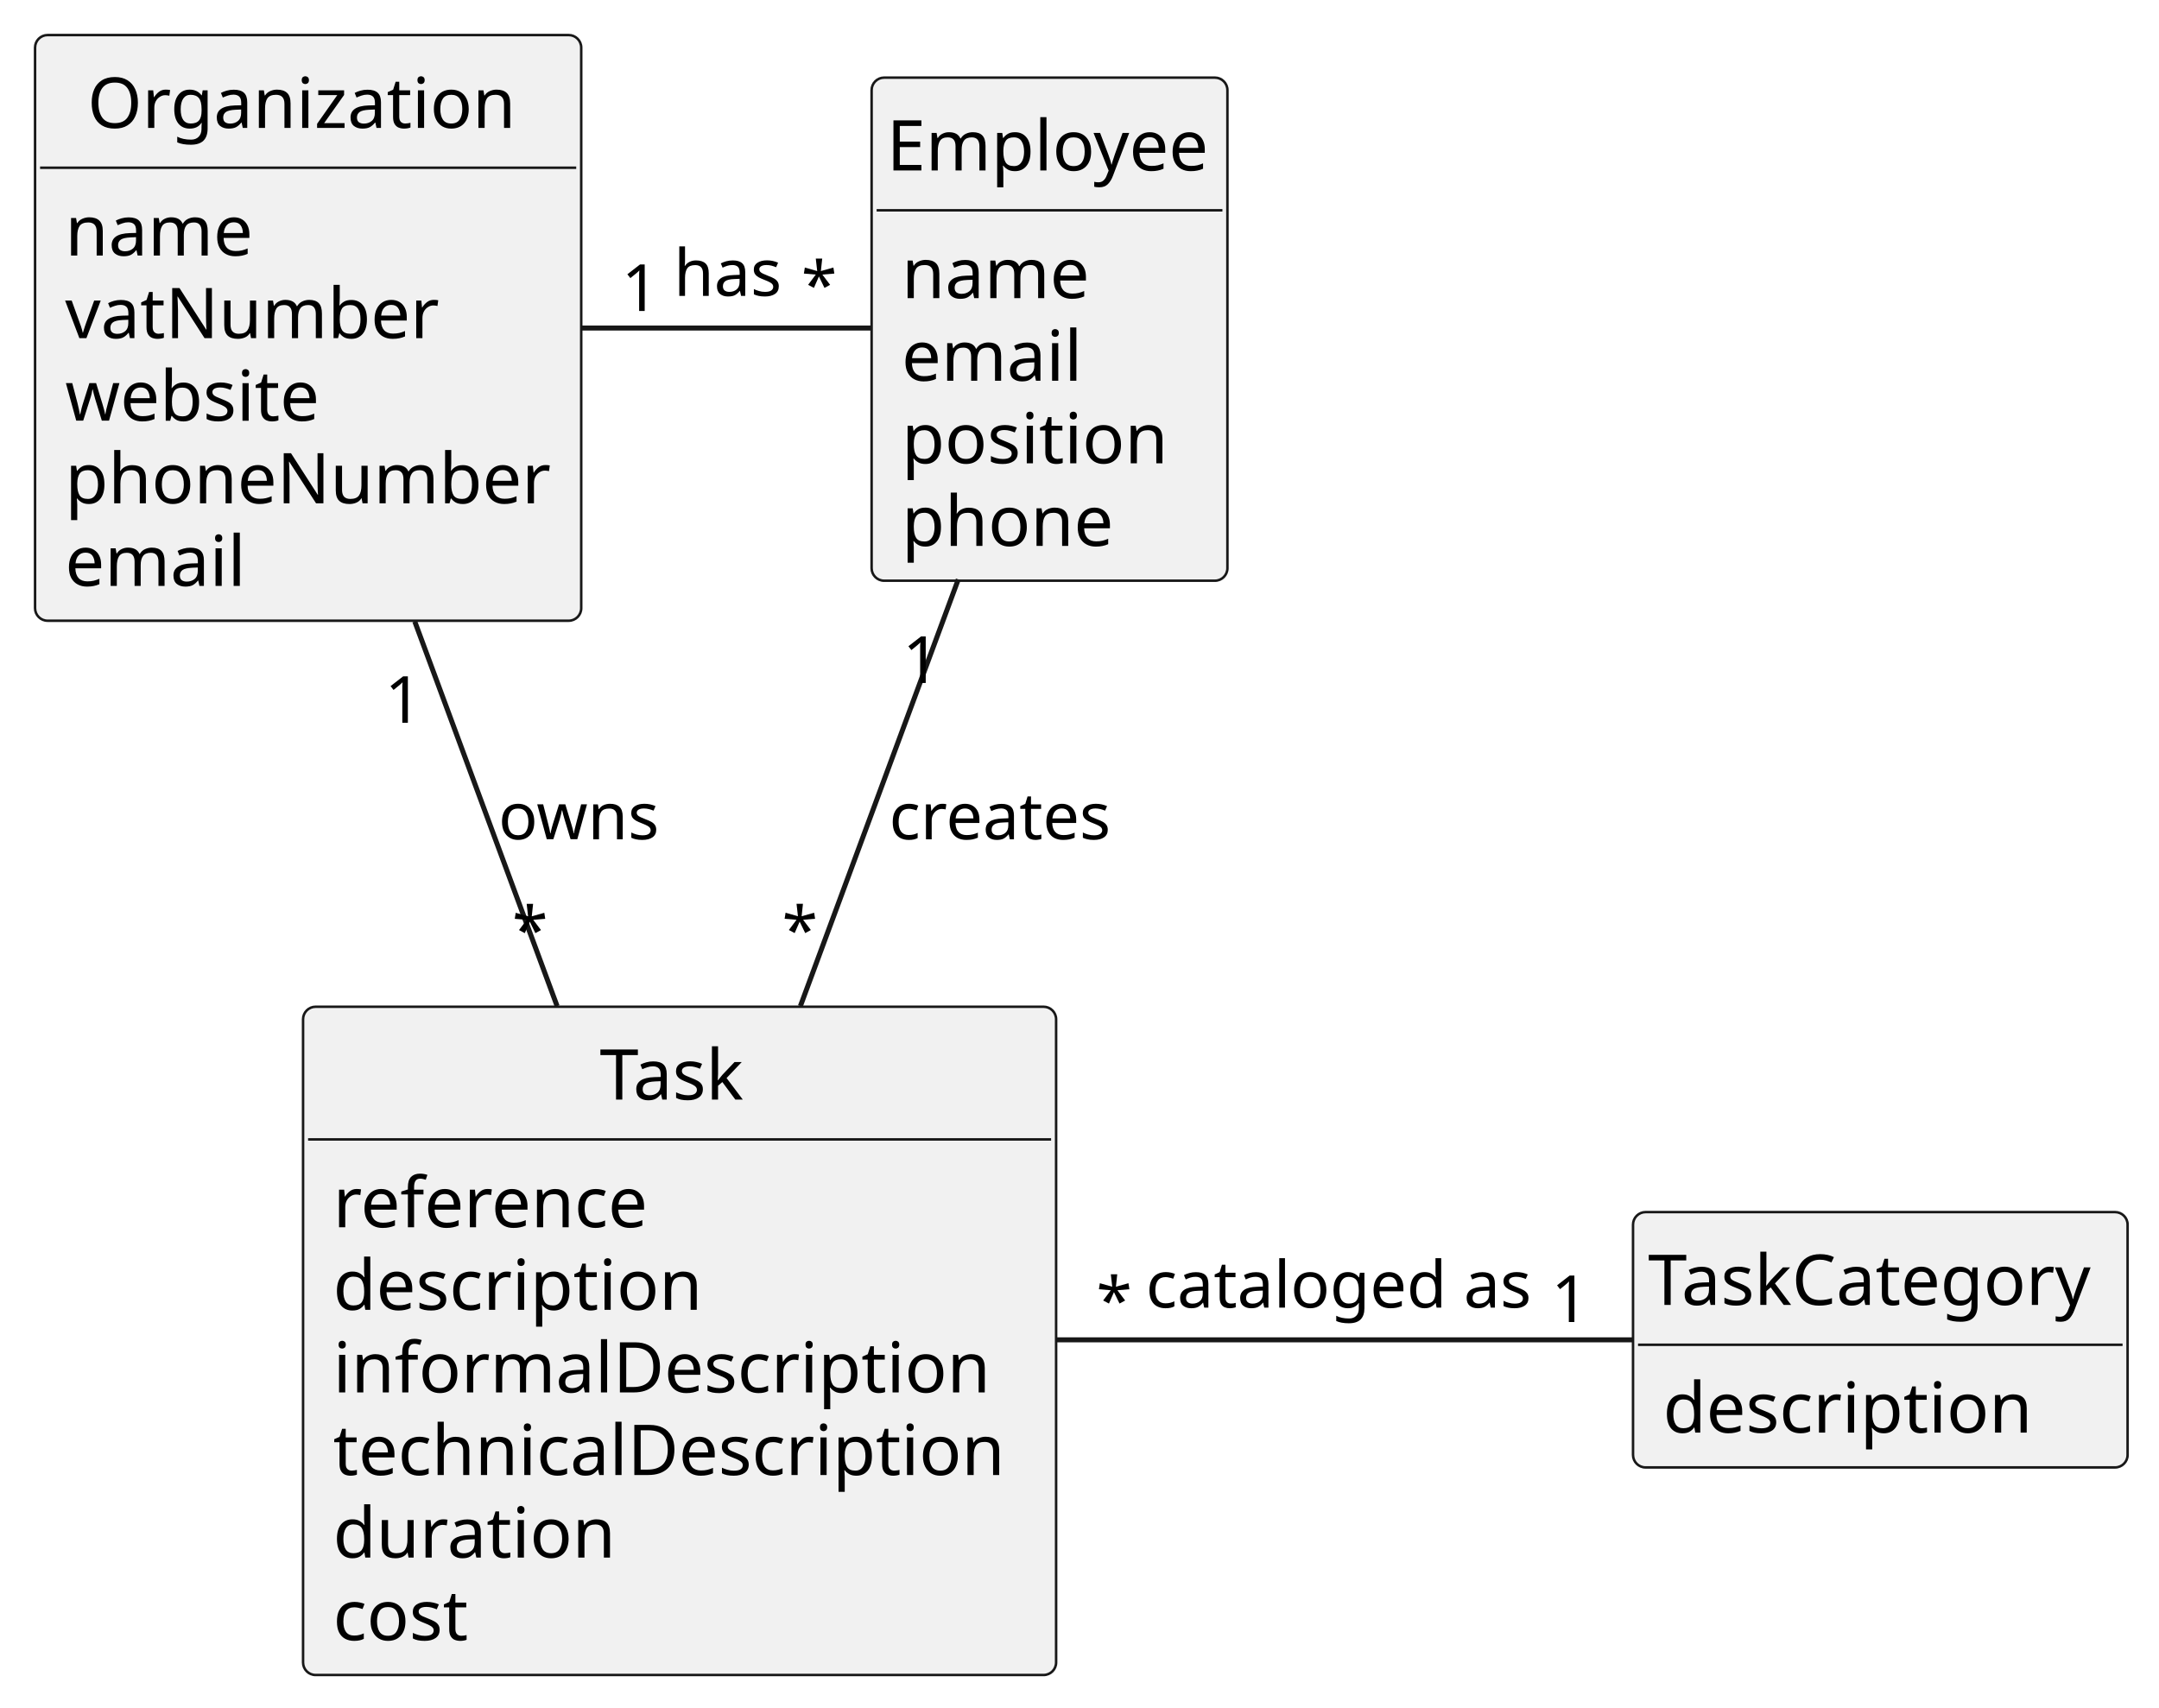
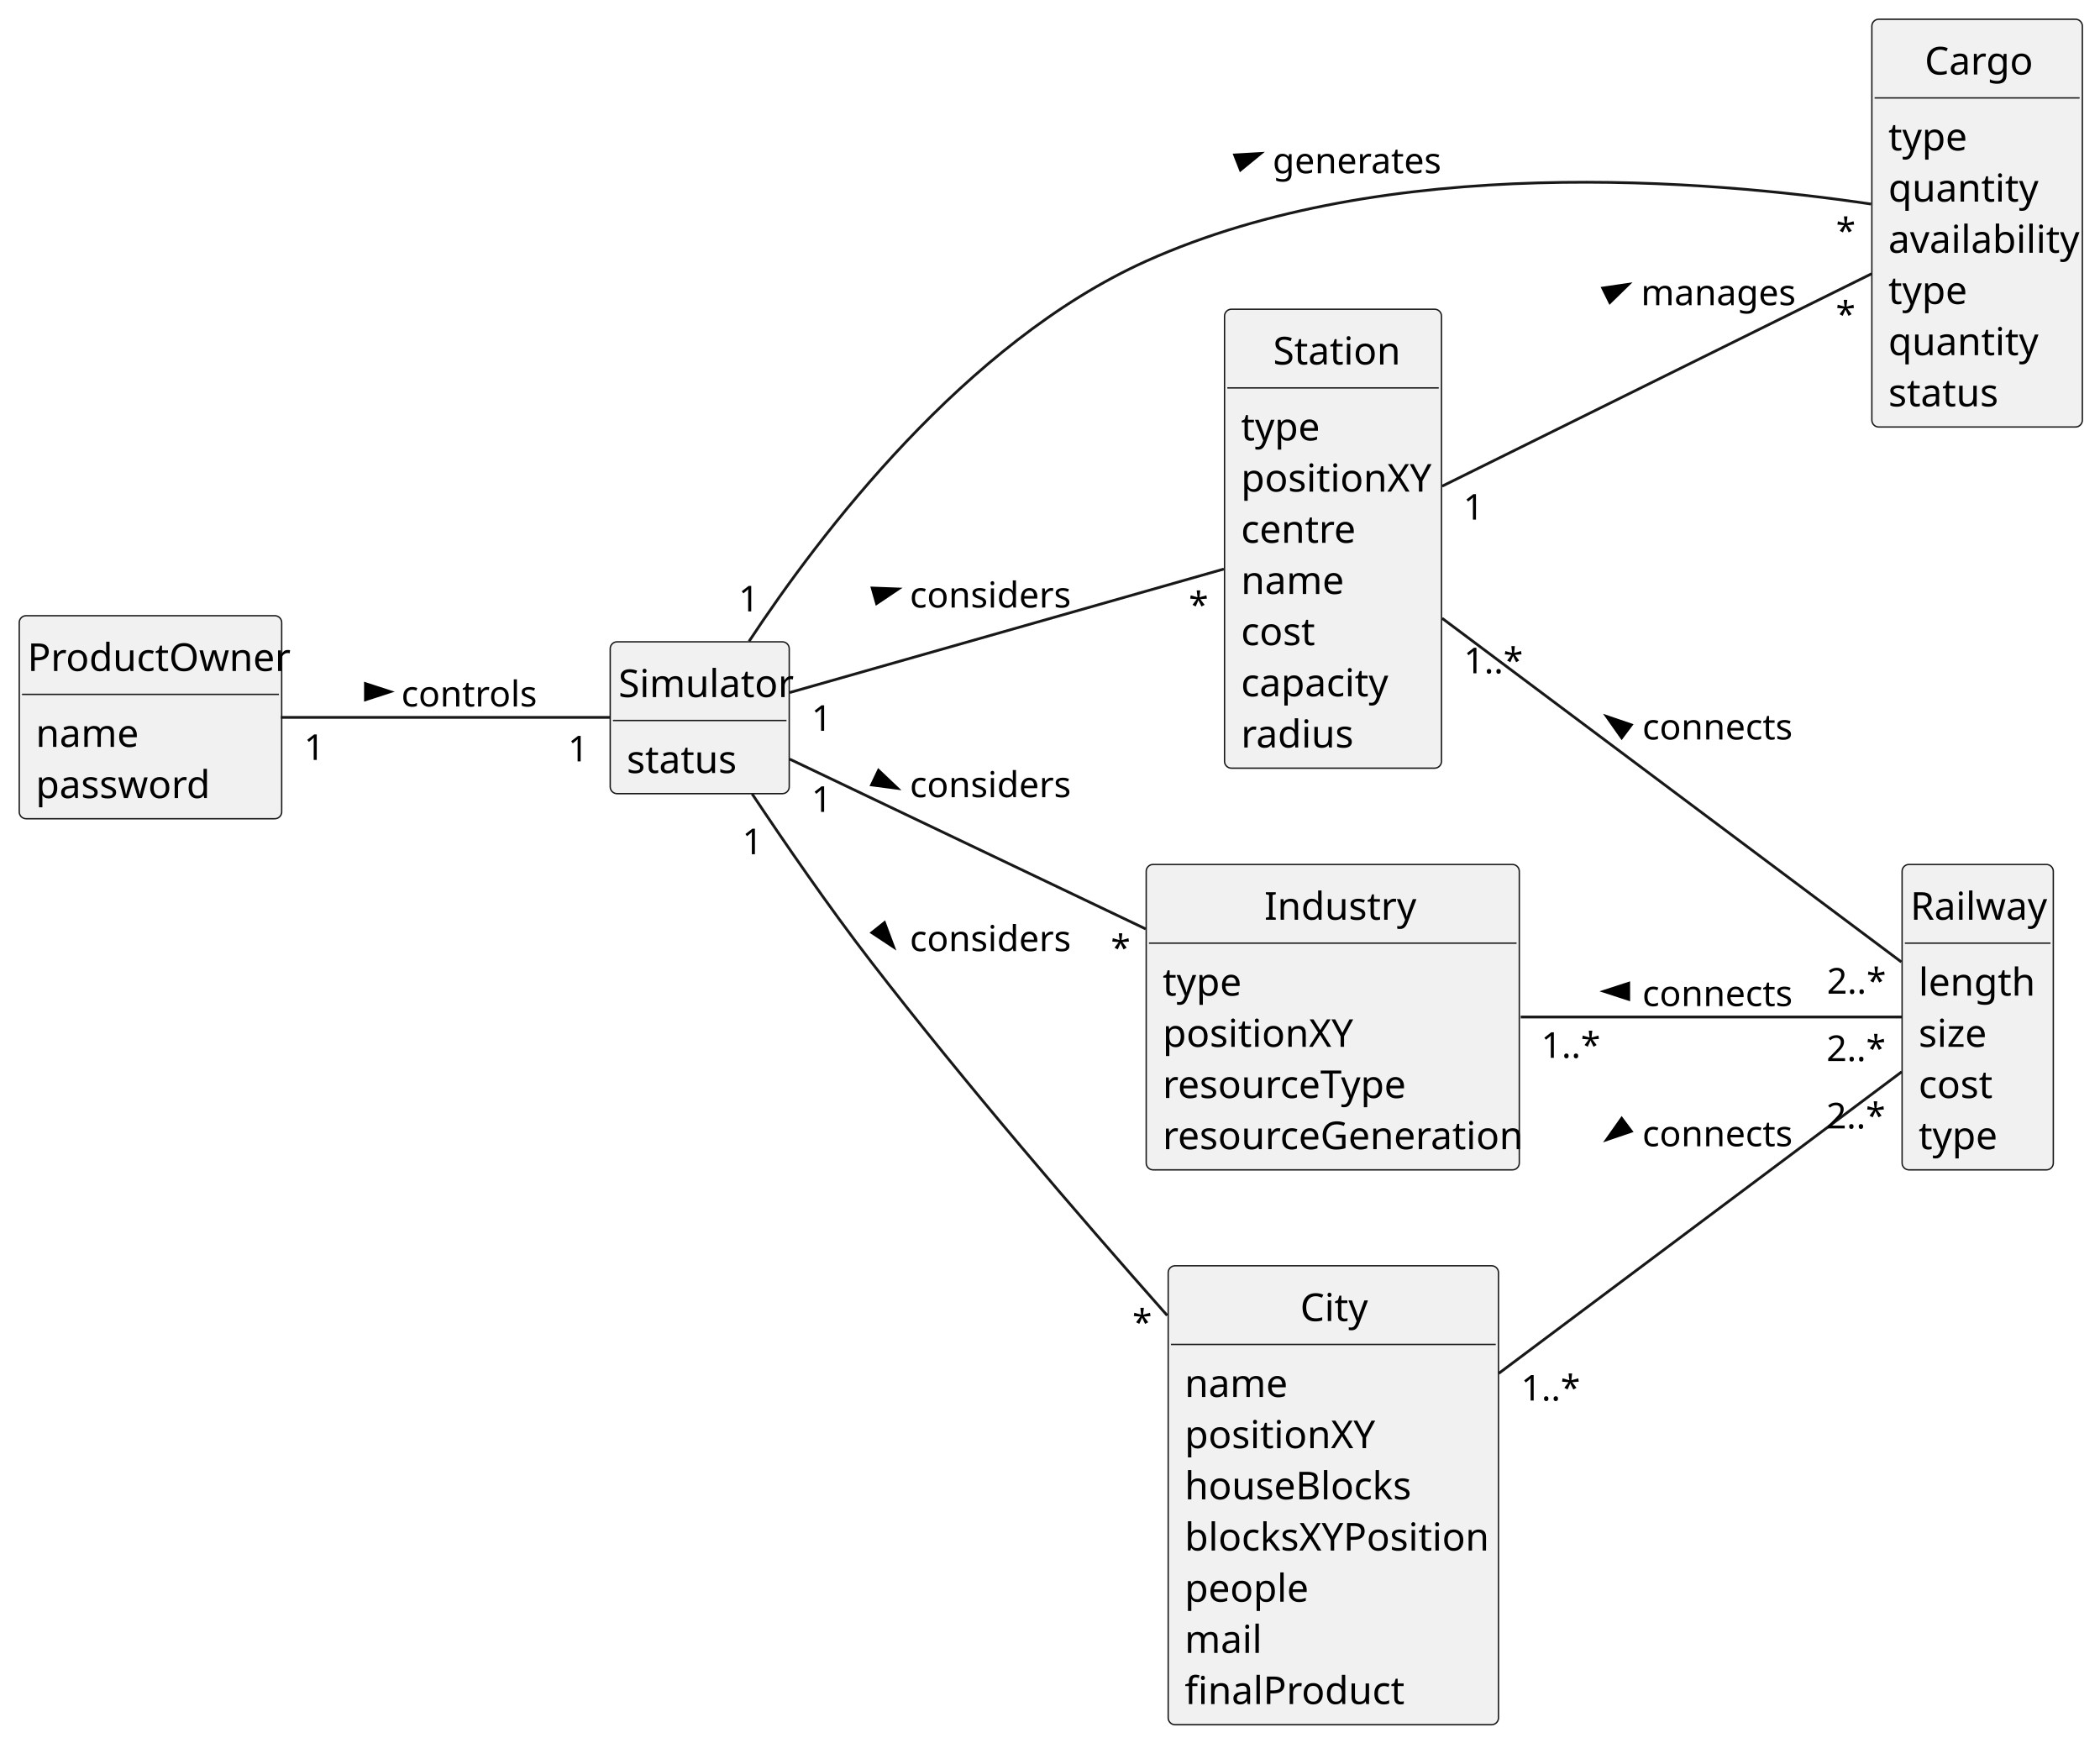
- <svg xmlns="http://www.w3.org/2000/svg" contentStyleType="text/css" height="341px" preserveAspectRatio="none" style="width:431px;height:341px;background:#FFFFFF;" version="1.1" viewBox="0 0 431 341" width="431px" zoomAndPan="magnify">
+ <svg xmlns="http://www.w3.org/2000/svg" contentStyleType="text/css" height="634px" preserveAspectRatio="none" style="width:764px;height:634px;background:#FFFFFF;" version="1.1" viewBox="0 0 764 634" width="764px" zoomAndPan="magnify">
  <defs />
  <g>
-     <g id="elem_Organization">
-       <rect codeLine="14" fill="#F1F1F1" height="116.93" id="Organization" rx="2.5" ry="2.5" style="stroke:#181818;stroke-width:0.5;" width="109.029" x="7" y="7" />
-       <text fill="#000000" font-family="sans-serif" font-size="14" lengthAdjust="spacing" textLength="88.129" x="17.45" y="25.535">Organization</text>
-       <line style="stroke:#181818;stroke-width:0.5;" x1="8" x2="115.029" y1="33.488" y2="33.488" />
-       <text fill="#000000" font-family="sans-serif" font-size="14" lengthAdjust="spacing" textLength="37.29" x="13" y="51.023">name</text>
-       <text fill="#000000" font-family="sans-serif" font-size="14" lengthAdjust="spacing" textLength="74.655" x="13" y="67.512">vatNumber</text>
-       <text fill="#000000" font-family="sans-serif" font-size="14" lengthAdjust="spacing" textLength="51.618" x="13" y="84">website</text>
-       <text fill="#000000" font-family="sans-serif" font-size="14" lengthAdjust="spacing" textLength="97.029" x="13" y="100.488">phoneNumber</text>
-       <text fill="#000000" font-family="sans-serif" font-size="14" lengthAdjust="spacing" textLength="36.695" x="13" y="116.977">email</text>
+     <g id="elem_ProductOwner">
+       <rect codeLine="12" fill="#F1F1F1" height="73.863" id="ProductOwner" rx="2.5" ry="2.5" style="stroke:#181818;stroke-width:0.5;" width="95.482" x="7" y="224" />
+       <text fill="#000000" font-family="sans-serif" font-size="14" lengthAdjust="spacing" textLength="89.482" x="10" y="244.107">ProductOwner</text>
+       <line style="stroke:#181818;stroke-width:0.5;" x1="8" x2="101.482" y1="252.621" y2="252.621" />
+       <text fill="#000000" font-family="sans-serif" font-size="14" lengthAdjust="spacing" textLength="35.02" x="13" y="271.728">name</text>
+       <text fill="#000000" font-family="sans-serif" font-size="14" lengthAdjust="spacing" textLength="59.917" x="13" y="290.35">password</text>
    </g>
-     <g id="elem_Task">
-       <rect codeLine="22" fill="#F1F1F1" height="133.418" id="Task" rx="2.5" ry="2.5" style="stroke:#181818;stroke-width:0.5;" width="150.332" x="60.5" y="201" />
-       <text fill="#000000" font-family="sans-serif" font-size="14" lengthAdjust="spacing" textLength="31.903" x="119.714" y="219.535">Task</text>
-       <line style="stroke:#181818;stroke-width:0.5;" x1="61.5" x2="209.832" y1="227.488" y2="227.488" />
-       <text fill="#000000" font-family="sans-serif" font-size="14" lengthAdjust="spacing" textLength="63.663" x="66.5" y="245.023">reference</text>
-       <text fill="#000000" font-family="sans-serif" font-size="14" lengthAdjust="spacing" textLength="76.077" x="66.5" y="261.512">description</text>
-       <text fill="#000000" font-family="sans-serif" font-size="14" lengthAdjust="spacing" textLength="134.811" x="66.5" y="278">informalDescription</text>
-       <text fill="#000000" font-family="sans-serif" font-size="14" lengthAdjust="spacing" textLength="138.332" x="66.5" y="294.488">technicalDescription</text>
-       <text fill="#000000" font-family="sans-serif" font-size="14" lengthAdjust="spacing" textLength="57.531" x="66.5" y="310.977">duration</text>
-       <text fill="#000000" font-family="sans-serif" font-size="14" lengthAdjust="spacing" textLength="28.144" x="66.5" y="327.465">cost</text>
+     <g id="elem_Cargo">
+       <rect codeLine="40" fill="#F1F1F1" height="148.348" id="Cargo" rx="2.5" ry="2.5" style="stroke:#181818;stroke-width:0.5;" width="76.586" x="681" y="7" />
+       <text fill="#000000" font-family="sans-serif" font-size="14" lengthAdjust="spacing" textLength="38.131" x="700.227" y="27.107">Cargo</text>
+       <line style="stroke:#181818;stroke-width:0.5;" x1="682" x2="756.586" y1="35.621" y2="35.621" />
+       <text fill="#000000" font-family="sans-serif" font-size="14" lengthAdjust="spacing" textLength="26.462" x="687" y="54.728">type</text>
+       <text fill="#000000" font-family="sans-serif" font-size="14" lengthAdjust="spacing" textLength="49.034" x="687" y="73.35">quantity</text>
+       <text fill="#000000" font-family="sans-serif" font-size="14" lengthAdjust="spacing" textLength="64.586" x="687" y="91.971">availability</text>
+       <text fill="#000000" font-family="sans-serif" font-size="14" lengthAdjust="spacing" textLength="26.462" x="687" y="110.592">type</text>
+       <text fill="#000000" font-family="sans-serif" font-size="14" lengthAdjust="spacing" textLength="49.034" x="687" y="129.213">quantity</text>
+       <text fill="#000000" font-family="sans-serif" font-size="14" lengthAdjust="spacing" textLength="37.352" x="687" y="147.834">status</text>
    </g>
-     <g id="elem_TaskCategory">
-       <rect codeLine="31" fill="#F1F1F1" height="50.977" id="TaskCategory" rx="2.5" ry="2.5" style="stroke:#181818;stroke-width:0.5;" width="98.73" x="326" y="242" />
-       <text fill="#000000" font-family="sans-serif" font-size="14" lengthAdjust="spacing" textLength="92.73" x="329" y="260.535">TaskCategory</text>
-       <line style="stroke:#181818;stroke-width:0.5;" x1="327" x2="423.729" y1="268.488" y2="268.488" />
-       <text fill="#000000" font-family="sans-serif" font-size="14" lengthAdjust="spacing" textLength="76.077" x="332" y="286.023">description</text>
+     <g id="elem_Industry">
+       <rect codeLine="23" fill="#F1F1F1" height="111.106" id="Industry" rx="2.5" ry="2.5" style="stroke:#181818;stroke-width:0.5;" width="135.737" x="417" y="314.5" />
+       <text fill="#000000" font-family="sans-serif" font-size="14" lengthAdjust="spacing" textLength="49.8" x="459.969" y="334.607">Industry</text>
+       <line style="stroke:#181818;stroke-width:0.5;" x1="418" x2="551.737" y1="343.121" y2="343.121" />
+       <text fill="#000000" font-family="sans-serif" font-size="14" lengthAdjust="spacing" textLength="26.462" x="423" y="362.228">type</text>
+       <text fill="#000000" font-family="sans-serif" font-size="14" lengthAdjust="spacing" textLength="66.931" x="423" y="380.85">positionXY</text>
+       <text fill="#000000" font-family="sans-serif" font-size="14" lengthAdjust="spacing" textLength="85.593" x="423" y="399.471">resourceType</text>
+       <text fill="#000000" font-family="sans-serif" font-size="14" lengthAdjust="spacing" textLength="123.737" x="423" y="418.092">resourceGeneration</text>
    </g>
-     <g id="elem_Employee">
-       <rect codeLine="35" fill="#F1F1F1" height="100.441" id="Employee" rx="2.5" ry="2.5" style="stroke:#181818;stroke-width:0.5;" width="71.03" x="174" y="15.5" />
-       <text fill="#000000" font-family="sans-serif" font-size="14" lengthAdjust="spacing" textLength="65.03" x="177" y="34.035">Employee</text>
-       <line style="stroke:#181818;stroke-width:0.5;" x1="175" x2="244.03" y1="41.988" y2="41.988" />
-       <text fill="#000000" font-family="sans-serif" font-size="14" lengthAdjust="spacing" textLength="37.29" x="180" y="59.523">name</text>
-       <text fill="#000000" font-family="sans-serif" font-size="14" lengthAdjust="spacing" textLength="36.695" x="180" y="76.012">email</text>
-       <text fill="#000000" font-family="sans-serif" font-size="14" lengthAdjust="spacing" textLength="55.166" x="180" y="92.5">position</text>
-       <text fill="#000000" font-family="sans-serif" font-size="14" lengthAdjust="spacing" textLength="42.588" x="180" y="108.988">phone</text>
+     <g id="elem_Station">
+       <rect codeLine="30" fill="#F1F1F1" height="166.969" id="Station" rx="2.5" ry="2.5" style="stroke:#181818;stroke-width:0.5;" width="78.931" x="445.5" y="112.5" />
+       <text fill="#000000" font-family="sans-serif" font-size="14" lengthAdjust="spacing" textLength="43.586" x="463.172" y="132.607">Station</text>
+       <line style="stroke:#181818;stroke-width:0.5;" x1="446.5" x2="523.431" y1="141.121" y2="141.121" />
+       <text fill="#000000" font-family="sans-serif" font-size="14" lengthAdjust="spacing" textLength="26.462" x="451.5" y="160.228">type</text>
+       <text fill="#000000" font-family="sans-serif" font-size="14" lengthAdjust="spacing" textLength="66.931" x="451.5" y="178.85">positionXY</text>
+       <text fill="#000000" font-family="sans-serif" font-size="14" lengthAdjust="spacing" textLength="38.91" x="451.5" y="197.471">centre</text>
+       <text fill="#000000" font-family="sans-serif" font-size="14" lengthAdjust="spacing" textLength="35.02" x="451.5" y="216.092">name</text>
+       <text fill="#000000" font-family="sans-serif" font-size="14" lengthAdjust="spacing" textLength="25.676" x="451.5" y="234.713">cost</text>
+       <text fill="#000000" font-family="sans-serif" font-size="14" lengthAdjust="spacing" textLength="51.358" x="451.5" y="253.334">capacity</text>
+       <text fill="#000000" font-family="sans-serif" font-size="14" lengthAdjust="spacing" textLength="38.131" x="451.5" y="271.955">radius</text>
    </g>
-     <g id="link_Organization_Employee">
-       <path codeLine="42" d="M116.19,65.5 C135.46,65.5 156.6,65.5 173.89,65.5 " fill="none" id="Organization-Employee" style="stroke:#181818;stroke-width:1.0;" />
-       <text fill="#000000" font-family="sans-serif" font-size="13" lengthAdjust="spacing" textLength="21.874" x="134.5" y="59.068">has</text>
-       <text fill="#000000" font-family="sans-serif" font-size="13" lengthAdjust="spacing" textLength="8.22" x="124.089" y="62.086">1</text>
-       <text fill="#000000" font-family="sans-serif" font-size="13" lengthAdjust="spacing" textLength="6.265" x="159.951" y="61.508">*</text>
+     <g id="elem_City">
+       <rect codeLine="46" fill="#F1F1F1" height="166.969" id="City" rx="2.5" ry="2.5" style="stroke:#181818;stroke-width:0.5;" width="120.165" x="425" y="460.5" />
+       <text fill="#000000" font-family="sans-serif" font-size="14" lengthAdjust="spacing" textLength="24.11" x="473.027" y="480.607">City</text>
+       <line style="stroke:#181818;stroke-width:0.5;" x1="426" x2="544.165" y1="489.121" y2="489.121" />
+       <text fill="#000000" font-family="sans-serif" font-size="14" lengthAdjust="spacing" textLength="35.02" x="431" y="508.228">name</text>
+       <text fill="#000000" font-family="sans-serif" font-size="14" lengthAdjust="spacing" textLength="66.931" x="431" y="526.85">positionXY</text>
+       <text fill="#000000" font-family="sans-serif" font-size="14" lengthAdjust="spacing" textLength="79.379" x="431" y="545.471">houseBlocks</text>
+       <text fill="#000000" font-family="sans-serif" font-size="14" lengthAdjust="spacing" textLength="108.165" x="431" y="564.092">blocksXYPosition</text>
+       <text fill="#000000" font-family="sans-serif" font-size="14" lengthAdjust="spacing" textLength="42.041" x="431" y="582.713">people</text>
+       <text fill="#000000" font-family="sans-serif" font-size="14" lengthAdjust="spacing" textLength="25.669" x="431" y="601.334">mail</text>
+       <text fill="#000000" font-family="sans-serif" font-size="14" lengthAdjust="spacing" textLength="73.931" x="431" y="619.955">finalProduct</text>
    </g>
-     <g id="link_Organization_Task">
-       <path codeLine="43" d="M82.8,124.08 C91.69,148.08 102.05,176.09 111.22,200.88 " fill="none" id="Organization-Task" style="stroke:#181818;stroke-width:1.0;" />
-       <text fill="#000000" font-family="sans-serif" font-size="13" lengthAdjust="spacing" textLength="32.697" x="99.5" y="167.568">owns</text>
-       <text fill="#000000" font-family="sans-serif" font-size="13" lengthAdjust="spacing" textLength="8.22" x="76.811" y="144.311">1</text>
-       <text fill="#000000" font-family="sans-serif" font-size="13" lengthAdjust="spacing" textLength="6.265" x="102.233" y="190.336">*</text>
+     <g id="elem_Railway">
+       <rect codeLine="56" fill="#F1F1F1" height="111.106" id="Railway" rx="2.5" ry="2.5" style="stroke:#181818;stroke-width:0.5;" width="55.014" x="692" y="314.5" />
+       <text fill="#000000" font-family="sans-serif" font-size="14" lengthAdjust="spacing" textLength="49.014" x="695" y="334.607">Railway</text>
+       <line style="stroke:#181818;stroke-width:0.5;" x1="693" x2="746.014" y1="343.121" y2="343.121" />
+       <text fill="#000000" font-family="sans-serif" font-size="14" lengthAdjust="spacing" textLength="38.145" x="698" y="362.228">length</text>
+       <text fill="#000000" font-family="sans-serif" font-size="14" lengthAdjust="spacing" textLength="24.896" x="698" y="380.85">size</text>
+       <text fill="#000000" font-family="sans-serif" font-size="14" lengthAdjust="spacing" textLength="25.676" x="698" y="399.471">cost</text>
+       <text fill="#000000" font-family="sans-serif" font-size="14" lengthAdjust="spacing" textLength="26.462" x="698" y="418.092">type</text>
    </g>
-     <g id="link_Employee_Task">
-       <path codeLine="45" d="M191.3,115.68 C181.8,141.36 170.05,173.12 159.78,200.87 " fill="none" id="Employee-Task" style="stroke:#181818;stroke-width:1.0;" />
-       <text fill="#000000" font-family="sans-serif" font-size="13" lengthAdjust="spacing" textLength="45.132" x="177.5" y="167.568">creates</text>
-       <text fill="#000000" font-family="sans-serif" font-size="13" lengthAdjust="spacing" textLength="8.22" x="180.191" y="136.35">1</text>
-       <text fill="#000000" font-family="sans-serif" font-size="13" lengthAdjust="spacing" textLength="6.265" x="156.104" y="190.325">*</text>
+     <g id="elem_Simulator">
+       <rect codeLine="63" fill="#F1F1F1" height="55.242" id="Simulator" rx="2.5" ry="2.5" style="stroke:#181818;stroke-width:0.5;" width="65.131" x="222" y="233.5" />
+       <text fill="#000000" font-family="sans-serif" font-size="14" lengthAdjust="spacing" textLength="59.131" x="225" y="253.607">Simulator</text>
+       <line style="stroke:#181818;stroke-width:0.5;" x1="223" x2="286.131" y1="262.121" y2="262.121" />
+       <text fill="#000000" font-family="sans-serif" font-size="14" lengthAdjust="spacing" textLength="37.352" x="228" y="281.228">status</text>
    </g>
-     <g id="link_Task_TaskCategory">
-       <path codeLine="47" d="M210.78,267.5 C248.31,267.5 292.65,267.5 325.86,267.5 " fill="none" id="Task-TaskCategory" style="stroke:#181818;stroke-width:1.0;" />
-       <text fill="#000000" font-family="sans-serif" font-size="13" lengthAdjust="spacing" textLength="79.073" x="228.75" y="261.068">cataloged as</text>
-       <text fill="#000000" font-family="sans-serif" font-size="13" lengthAdjust="spacing" textLength="6.265" x="218.849" y="264.289">*</text>
-       <text fill="#000000" font-family="sans-serif" font-size="13" lengthAdjust="spacing" textLength="8.22" x="309.684" y="263.945">1</text>
+     <g id="link_ProductOwner_Simulator">
+       <path codeLine="67" d="M102.17,261 C139.1,261 189.66,261 221.96,261 " fill="none" id="ProductOwner-Simulator" style="stroke:#181818;stroke-width:1.0;" />
+       <polygon fill="#000000" points="142,251.645,132.955,248.707,132.955,254.584,142,251.645" style="stroke:#000000;stroke-width:1.0;" />
+       <text fill="#000000" font-family="sans-serif" font-size="13" lengthAdjust="spacing" textLength="45.519" x="146" y="257.028">controls</text>
+       <text fill="#000000" font-family="sans-serif" font-size="13" lengthAdjust="spacing" textLength="7.23" x="110.624" y="276.472">1</text>
+       <text fill="#000000" font-family="sans-serif" font-size="13" lengthAdjust="spacing" textLength="7.23" x="206.637" y="277">1</text>
+     </g>
+     <g id="link_Simulator_Cargo">
+       <path codeLine="68" d="M272.51,233.32 C298.26,194.31 351.18,124.61 417,95 C504.69,55.55 621.58,65.46 680.75,74.24 " fill="none" id="Simulator-Cargo" style="stroke:#181818;stroke-width:1.0;" />
+       <polygon fill="#000000" points="458.659,55.83,449.164,56.376,451.298,61.853,458.659,55.83" style="stroke:#000000;stroke-width:1.0;" />
+       <text fill="#000000" font-family="sans-serif" font-size="13" lengthAdjust="spacing" textLength="57.821" x="463" y="63.028">generates</text>
+       <text fill="#000000" font-family="sans-serif" font-size="13" lengthAdjust="spacing" textLength="7.23" x="268.695" y="222.439">1</text>
+       <text fill="#000000" font-family="sans-serif" font-size="13" lengthAdjust="spacing" textLength="5.059" x="667.932" y="88.595">*</text>
+     </g>
+     <g id="link_Simulator_City">
+       <path codeLine="69" d="M273.61,288.8 C285.49,306.63 301.62,330.08 317,350 C351.09,394.14 391.9,441.62 424.63,478.57 " fill="none" id="Simulator-City" style="stroke:#181818;stroke-width:1.0;" />
+       <polygon fill="#000000" points="325.113,344.558,321.781,335.65,317.182,339.31,325.113,344.558" style="stroke:#000000;stroke-width:1.0;" />
+       <text fill="#000000" font-family="sans-serif" font-size="13" lengthAdjust="spacing" textLength="55.637" x="331" y="346.028">considers</text>
+       <text fill="#000000" font-family="sans-serif" font-size="13" lengthAdjust="spacing" textLength="7.23" x="270.036" y="310.774">1</text>
+       <text fill="#000000" font-family="sans-serif" font-size="13" lengthAdjust="spacing" textLength="5.059" x="411.961" y="485.68">*</text>
+     </g>
+     <g id="link_Simulator_Industry">
+       <path codeLine="70" d="M287.27,276.16 C320.63,292.07 374.06,317.56 416.83,337.96 " fill="none" id="Simulator-Industry" style="stroke:#181818;stroke-width:1.0;" />
+       <polygon fill="#000000" points="326.513,286.798,319.614,280.251,317.084,285.557,326.513,286.798" style="stroke:#000000;stroke-width:1.0;" />
+       <text fill="#000000" font-family="sans-serif" font-size="13" lengthAdjust="spacing" textLength="55.637" x="331" y="290.028">considers</text>
+       <text fill="#000000" font-family="sans-serif" font-size="13" lengthAdjust="spacing" textLength="7.23" x="295.215" y="295.369">1</text>
+       <text fill="#000000" font-family="sans-serif" font-size="13" lengthAdjust="spacing" textLength="5.059" x="404.118" y="349.424">*</text>
+     </g>
+     <g id="link_Simulator_Station">
+       <path codeLine="71" d="M287.27,251.96 C328.6,240.21 400.75,219.68 445.25,207.02 " fill="none" id="Simulator-Station" style="stroke:#181818;stroke-width:1.0;" />
+       <polygon fill="#000000" points="326.809,214.278,317.305,213.925,318.913,219.579,326.809,214.278" style="stroke:#000000;stroke-width:1.0;" />
+       <text fill="#000000" font-family="sans-serif" font-size="13" lengthAdjust="spacing" textLength="55.637" x="331" y="221.028">considers</text>
+       <text fill="#000000" font-family="sans-serif" font-size="13" lengthAdjust="spacing" textLength="7.23" x="295.215" y="265.875">1</text>
+       <text fill="#000000" font-family="sans-serif" font-size="13" lengthAdjust="spacing" textLength="5.059" x="432.472" y="224.677">*</text>
+     </g>
+     <g id="link_Station_Cargo">
+       <path codeLine="72" d="M524.65,176.88 C568.04,155.42 637.96,120.83 680.91,99.59 " fill="none" id="Station-Cargo" style="stroke:#181818;stroke-width:1.0;" />
+       <polygon fill="#000000" points="592.482,103.429,583.071,104.805,585.677,110.073,592.482,103.429" style="stroke:#000000;stroke-width:1.0;" />
+       <text fill="#000000" font-family="sans-serif" font-size="13" lengthAdjust="spacing" textLength="53.479" x="597" y="111.028">manages</text>
+       <text fill="#000000" font-family="sans-serif" font-size="13" lengthAdjust="spacing" textLength="7.23" x="532.363" y="189.045">1</text>
+       <text fill="#000000" font-family="sans-serif" font-size="13" lengthAdjust="spacing" textLength="5.059" x="667.867" y="118.946">*</text>
+     </g>
+     <g id="link_Station_Railway">
+       <path codeLine="73" d="M524.65,224.93 C571.91,260.3 650.66,319.23 691.73,349.97 " fill="none" id="Station-Railway" style="stroke:#181818;stroke-width:1.0;" />
+       <polygon fill="#000000" points="584.497,260.65,589.978,268.422,593.5,263.716,584.497,260.65" style="stroke:#000000;stroke-width:1.0;" />
+       <text fill="#000000" font-family="sans-serif" font-size="13" lengthAdjust="spacing" textLength="52.032" x="597.5" y="269.028">connects</text>
+       <text fill="#000000" font-family="sans-serif" font-size="13" lengthAdjust="spacing" textLength="19.513" x="532.53" y="244.949">1..*</text>
+       <text fill="#000000" font-family="sans-serif" font-size="13" lengthAdjust="spacing" textLength="19.513" x="664.632" y="361.496">2..*</text>
+     </g>
+     <g id="link_City_Railway">
+       <path codeLine="74" d="M545.27,499.64 C592.49,464.3 656.38,416.49 691.89,389.91 " fill="none" id="City-Railway" style="stroke:#181818;stroke-width:1.0;" />
+       <polygon fill="#000000" points="584.497,414.641,593.5,411.575,589.978,406.869,584.497,414.641" style="stroke:#000000;stroke-width:1.0;" />
+       <text fill="#000000" font-family="sans-serif" font-size="13" lengthAdjust="spacing" textLength="52.032" x="597.5" y="417.028">connects</text>
+       <text fill="#000000" font-family="sans-serif" font-size="13" lengthAdjust="spacing" textLength="19.513" x="553.357" y="509.541">1..*</text>
+       <text fill="#000000" font-family="sans-serif" font-size="13" lengthAdjust="spacing" textLength="19.513" x="664.366" y="410.53">2..*</text>
+     </g>
+     <g id="link_Industry_Railway">
+       <path codeLine="75" d="M553.25,370 C599.52,370 658.46,370 691.99,370 " fill="none" id="Industry-Railway" style="stroke:#181818;stroke-width:1.0;" />
+       <polygon fill="#000000" points="583.5,360.646,592.545,363.584,592.545,357.707,583.5,360.646" style="stroke:#000000;stroke-width:1.0;" />
+       <text fill="#000000" font-family="sans-serif" font-size="13" lengthAdjust="spacing" textLength="52.032" x="597.5" y="366.028">connects</text>
+       <text fill="#000000" font-family="sans-serif" font-size="13" lengthAdjust="spacing" textLength="19.513" x="560.697" y="384.847">1..*</text>
+       <text fill="#000000" font-family="sans-serif" font-size="13" lengthAdjust="spacing" textLength="19.513" x="664.489" y="386.015">2..*</text>
    </g>
  </g>
</svg>
